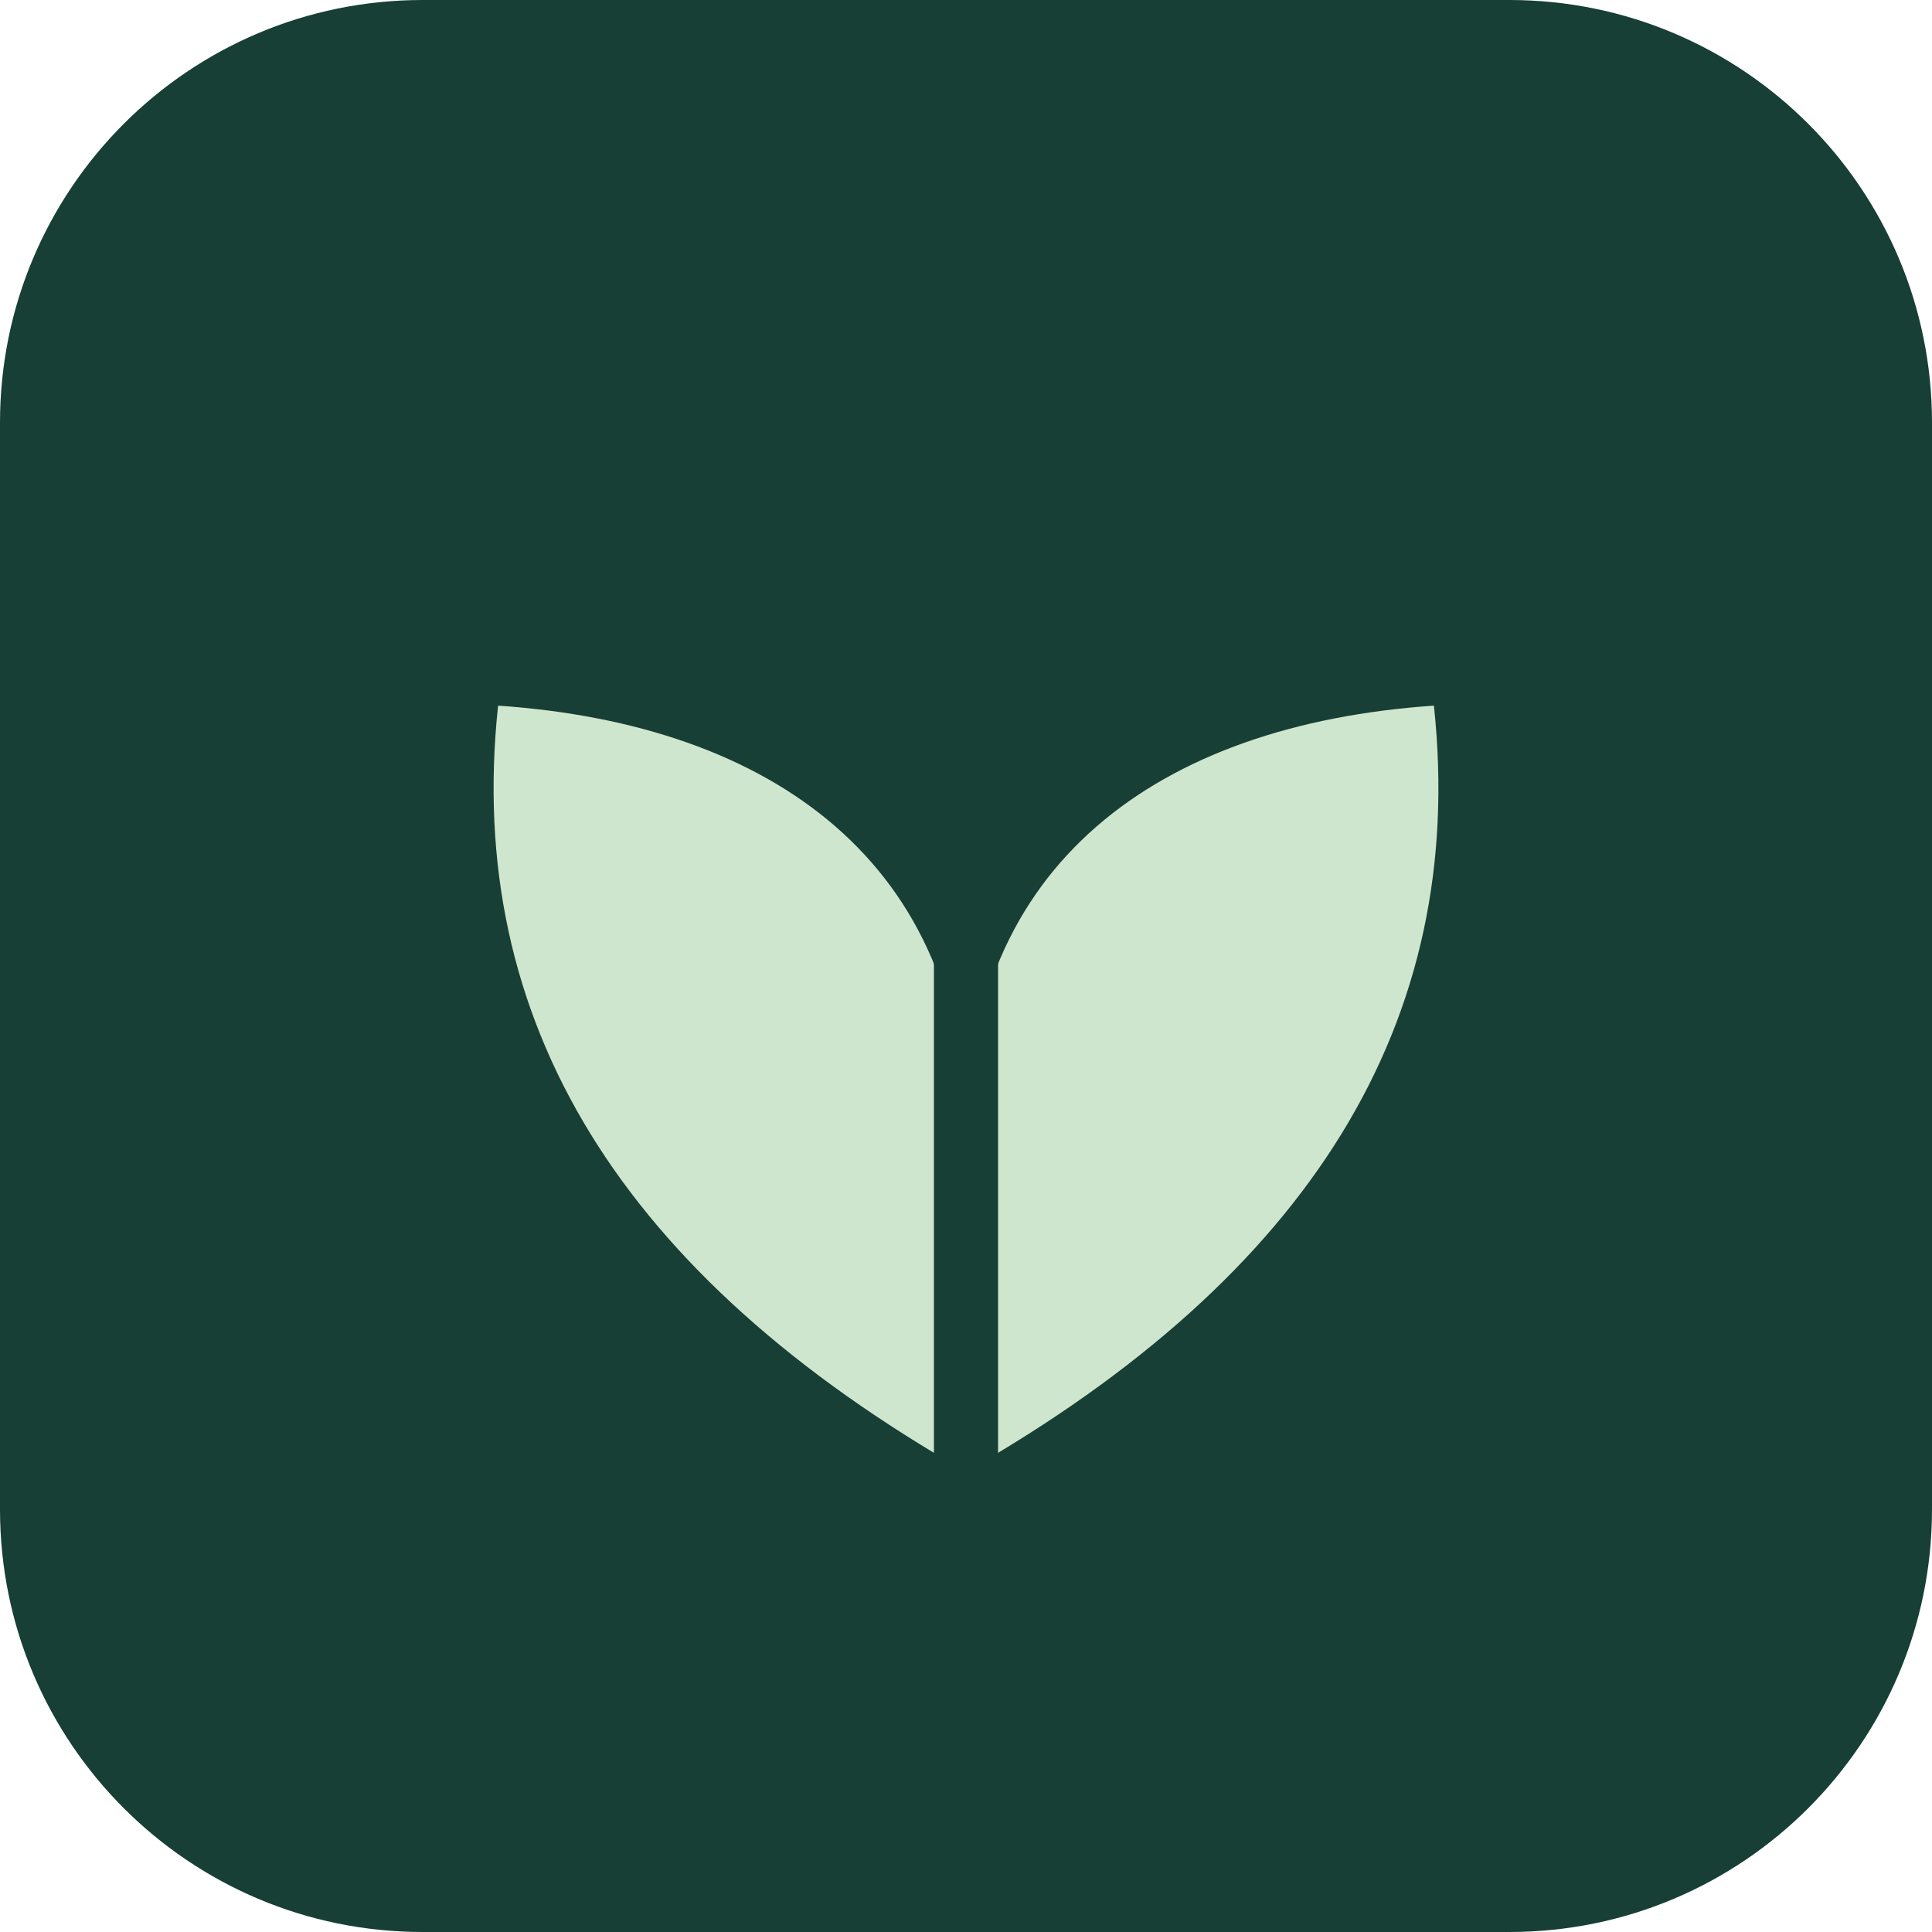
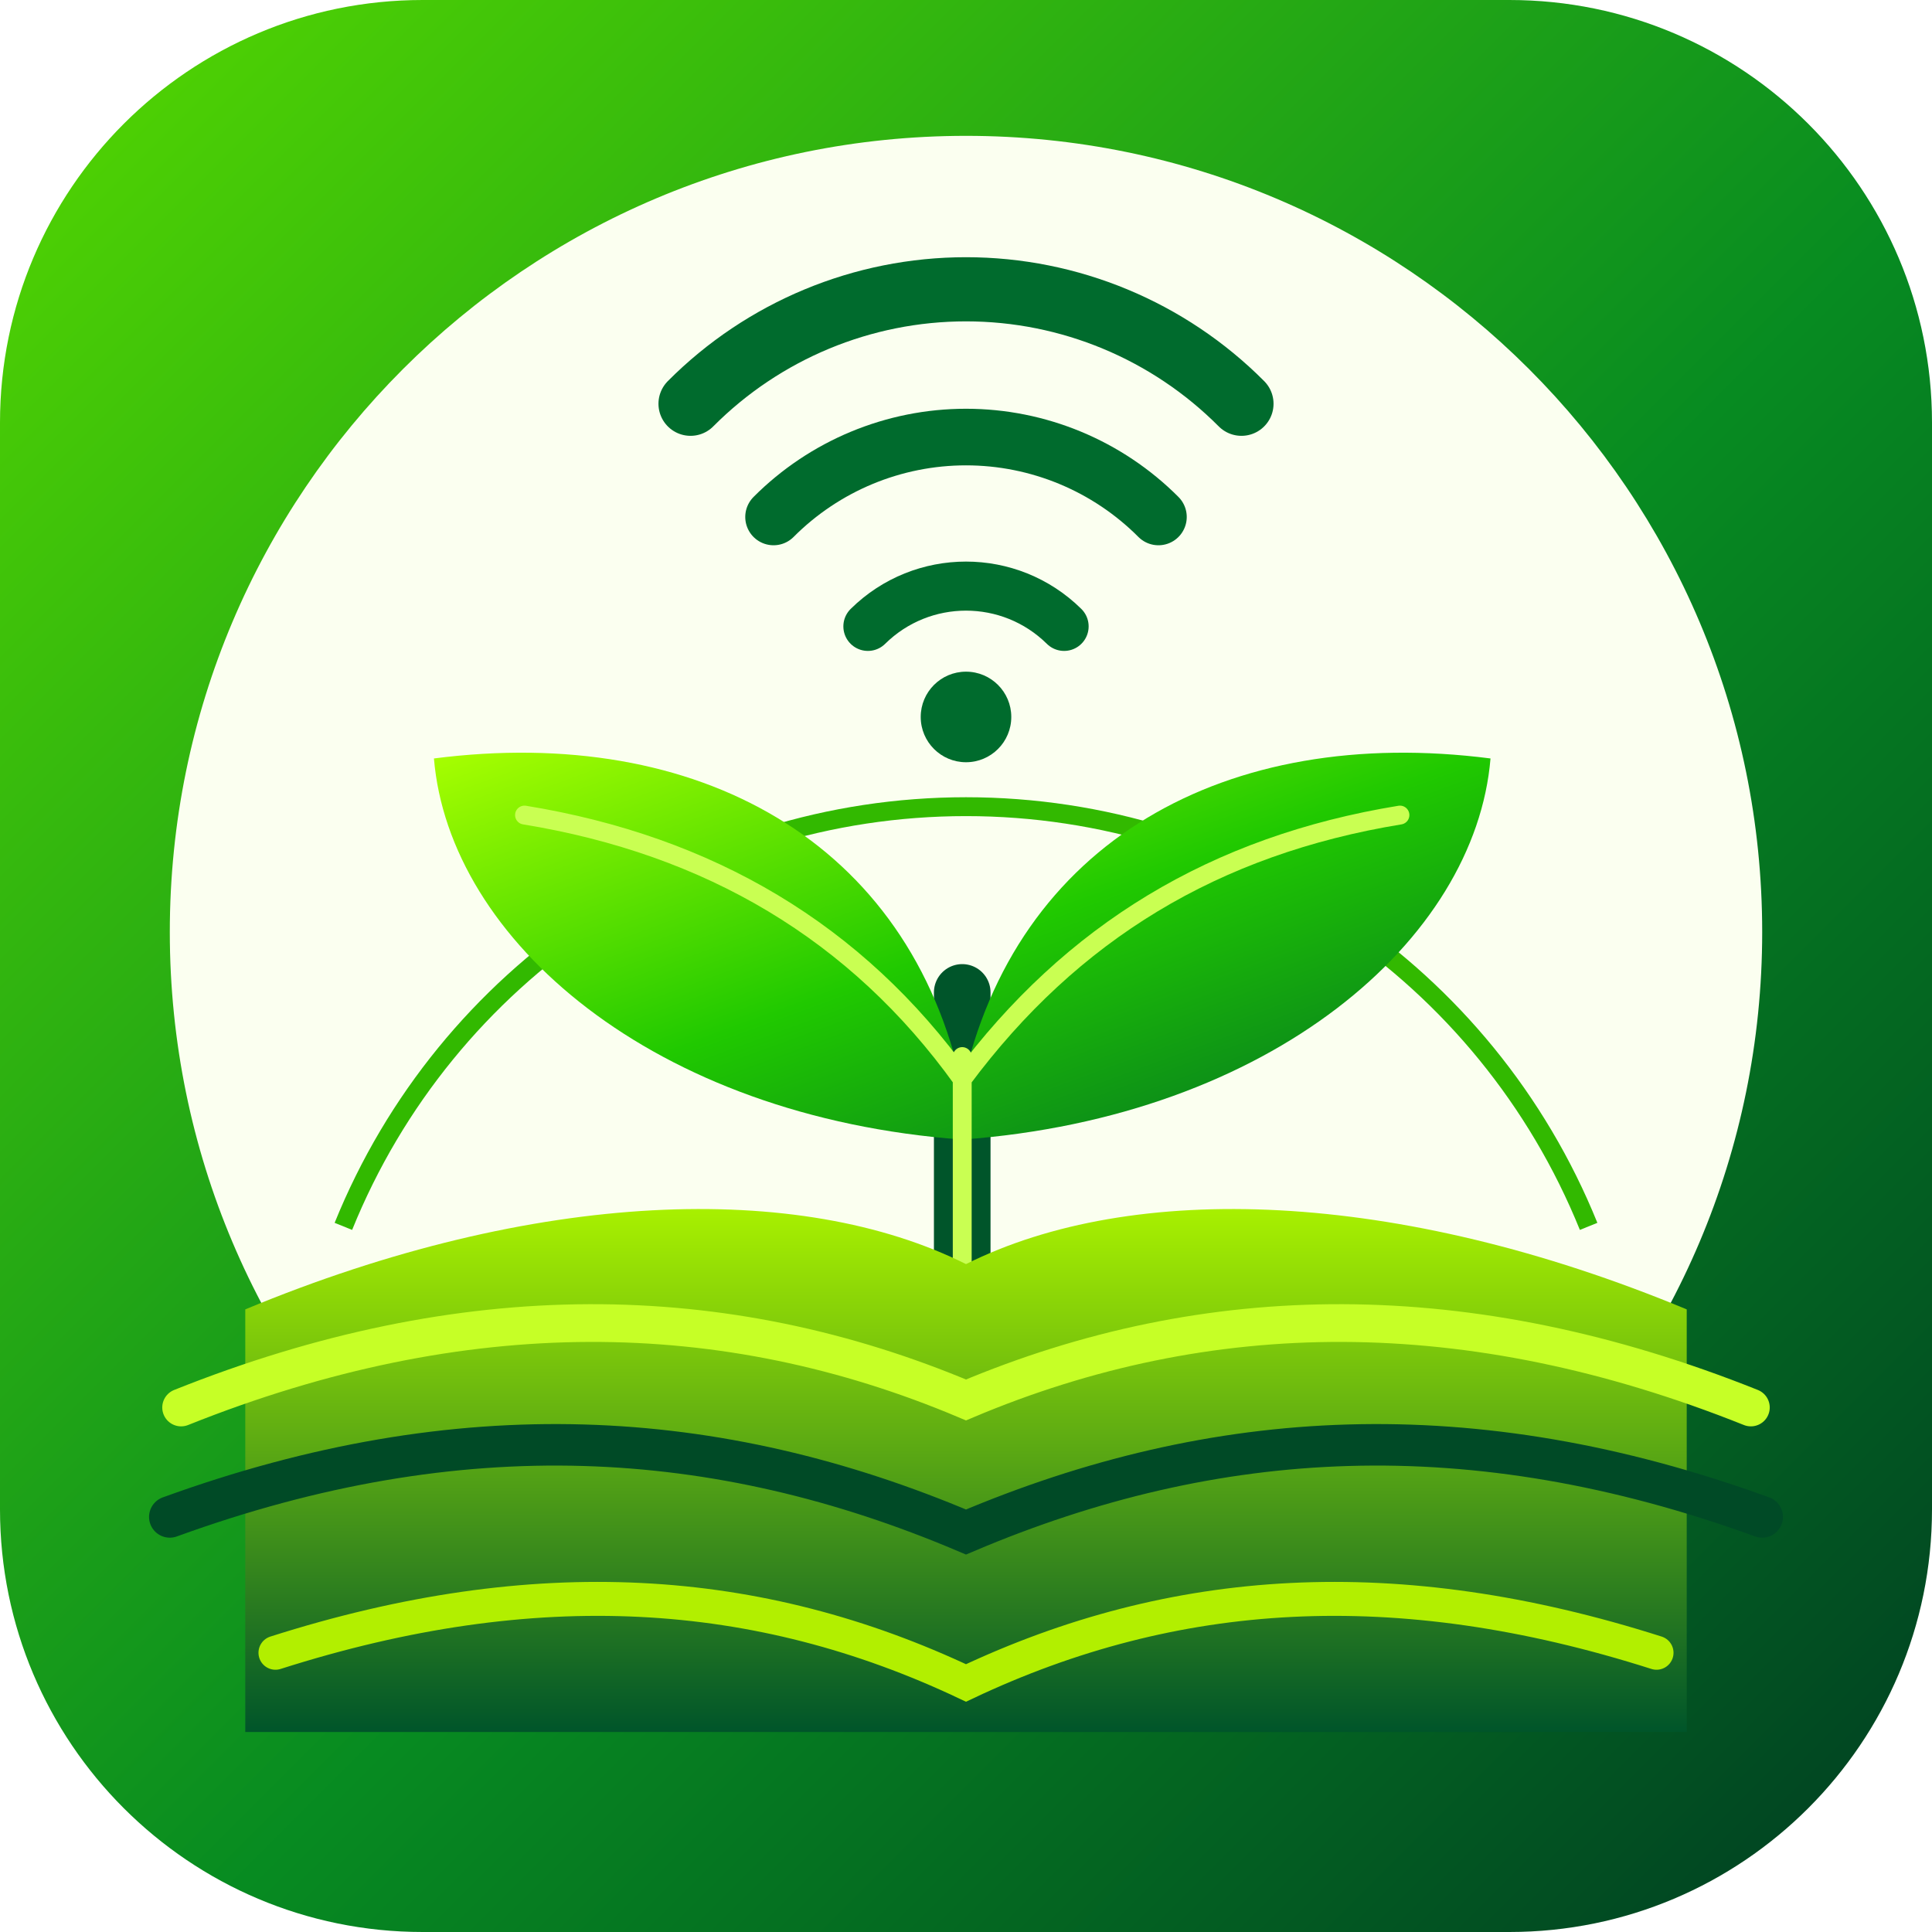
<svg xmlns="http://www.w3.org/2000/svg" viewBox="0 0 512 512">
-   <rect width="512" height="512" rx="112" fill="#173f35" />
-   <path d="M256 390c-91-52-133-119-124-203 73 5 124 42 124 115 0-73 51-110 124-115 9 84-33 151-124 203Z" fill="#cfe6ce" />
-   <path d="M256 390V238" fill="none" stroke="#173f35" stroke-width="17" stroke-linecap="round" />
+   <defs>
+     <linearGradient id="bg" x2="1" y2="1">
+       <stop stop-color="#56d900" />
+       <stop offset=".55" stop-color="#078b21" />
+       <stop offset="1" stop-color="#003b22" />
+     </linearGradient>
+     <linearGradient id="leaf" x2="1" y2="1">
+       <stop stop-color="#a8ff00" />
+       <stop offset=".5" stop-color="#20c900" />
+       <stop offset="1" stop-color="#006b27" />
+     </linearGradient>
+     <linearGradient id="soil" x2="0" y2="1">
+       <stop stop-color="#a8f000" />
+       <stop offset="1" stop-color="#00552a" />
+     </linearGradient>
+     <clipPath id="r">
+       <rect width="512" height="512" rx="112" />
+     </clipPath>
+   </defs>
+   <g clip-path="url(#r)">
+     <rect width="512" height="512" fill="url(#bg)" />
+     <circle cx="256" cy="247" r="211" fill="#fbfff0" />
+     <path d="M91 325a178 178 0 0 1 330 0" fill="none" stroke="#32b900" stroke-width="5" />
+     <g fill="none" stroke="#006b2d" stroke-linecap="round">
+       <path d="M183 107a103 103 0 0 1 146 0" stroke-width="17" />
+       <path d="M205 137a72 72 0 0 1 102 0" stroke-width="15" />
+       <path d="M230 166a37 37 0 0 1 52 0" stroke-width="13" />
+     </g>
+     <circle cx="256" cy="190" r="12" fill="#006b2d" />
+     <path d="M255 365V263" stroke="#00552a" stroke-width="15" stroke-linecap="round" />
+     <path d="M255 302C173 296 119 249 115 201c70-9 126 22 140 87 14-65 70-96 140-87-4 48-58 95-140 101Z" fill="url(#leaf)" />
+     <path d="M255 365V280M255 286c-28-39-67-62-116-70M255 286c29-39 67-62 116-70" fill="none" stroke="#c9ff52" stroke-width="5" stroke-linecap="round" />
+     <path d="M65 347c77-32 147-34 191-12 44-22 114-20 191 12v112H65Z" fill="url(#soil)" />
+     <g fill="none" stroke-linecap="round">
+       <path d="M48 373c75-30 144-29 208-2 64-27 133-28 208 2" stroke="#c6ff26" stroke-width="10" />
+       <path d="M45 402c77-28 145-24 211 4 66-28 134-32 211-4" stroke="#004a26" stroke-width="11" />
+       <path d="M73 438c69-22 128-18 183 8 55-26 114-30 183-8" stroke="#b2ef00" stroke-width="9" />
+     </g>
+   </g>
</svg>
